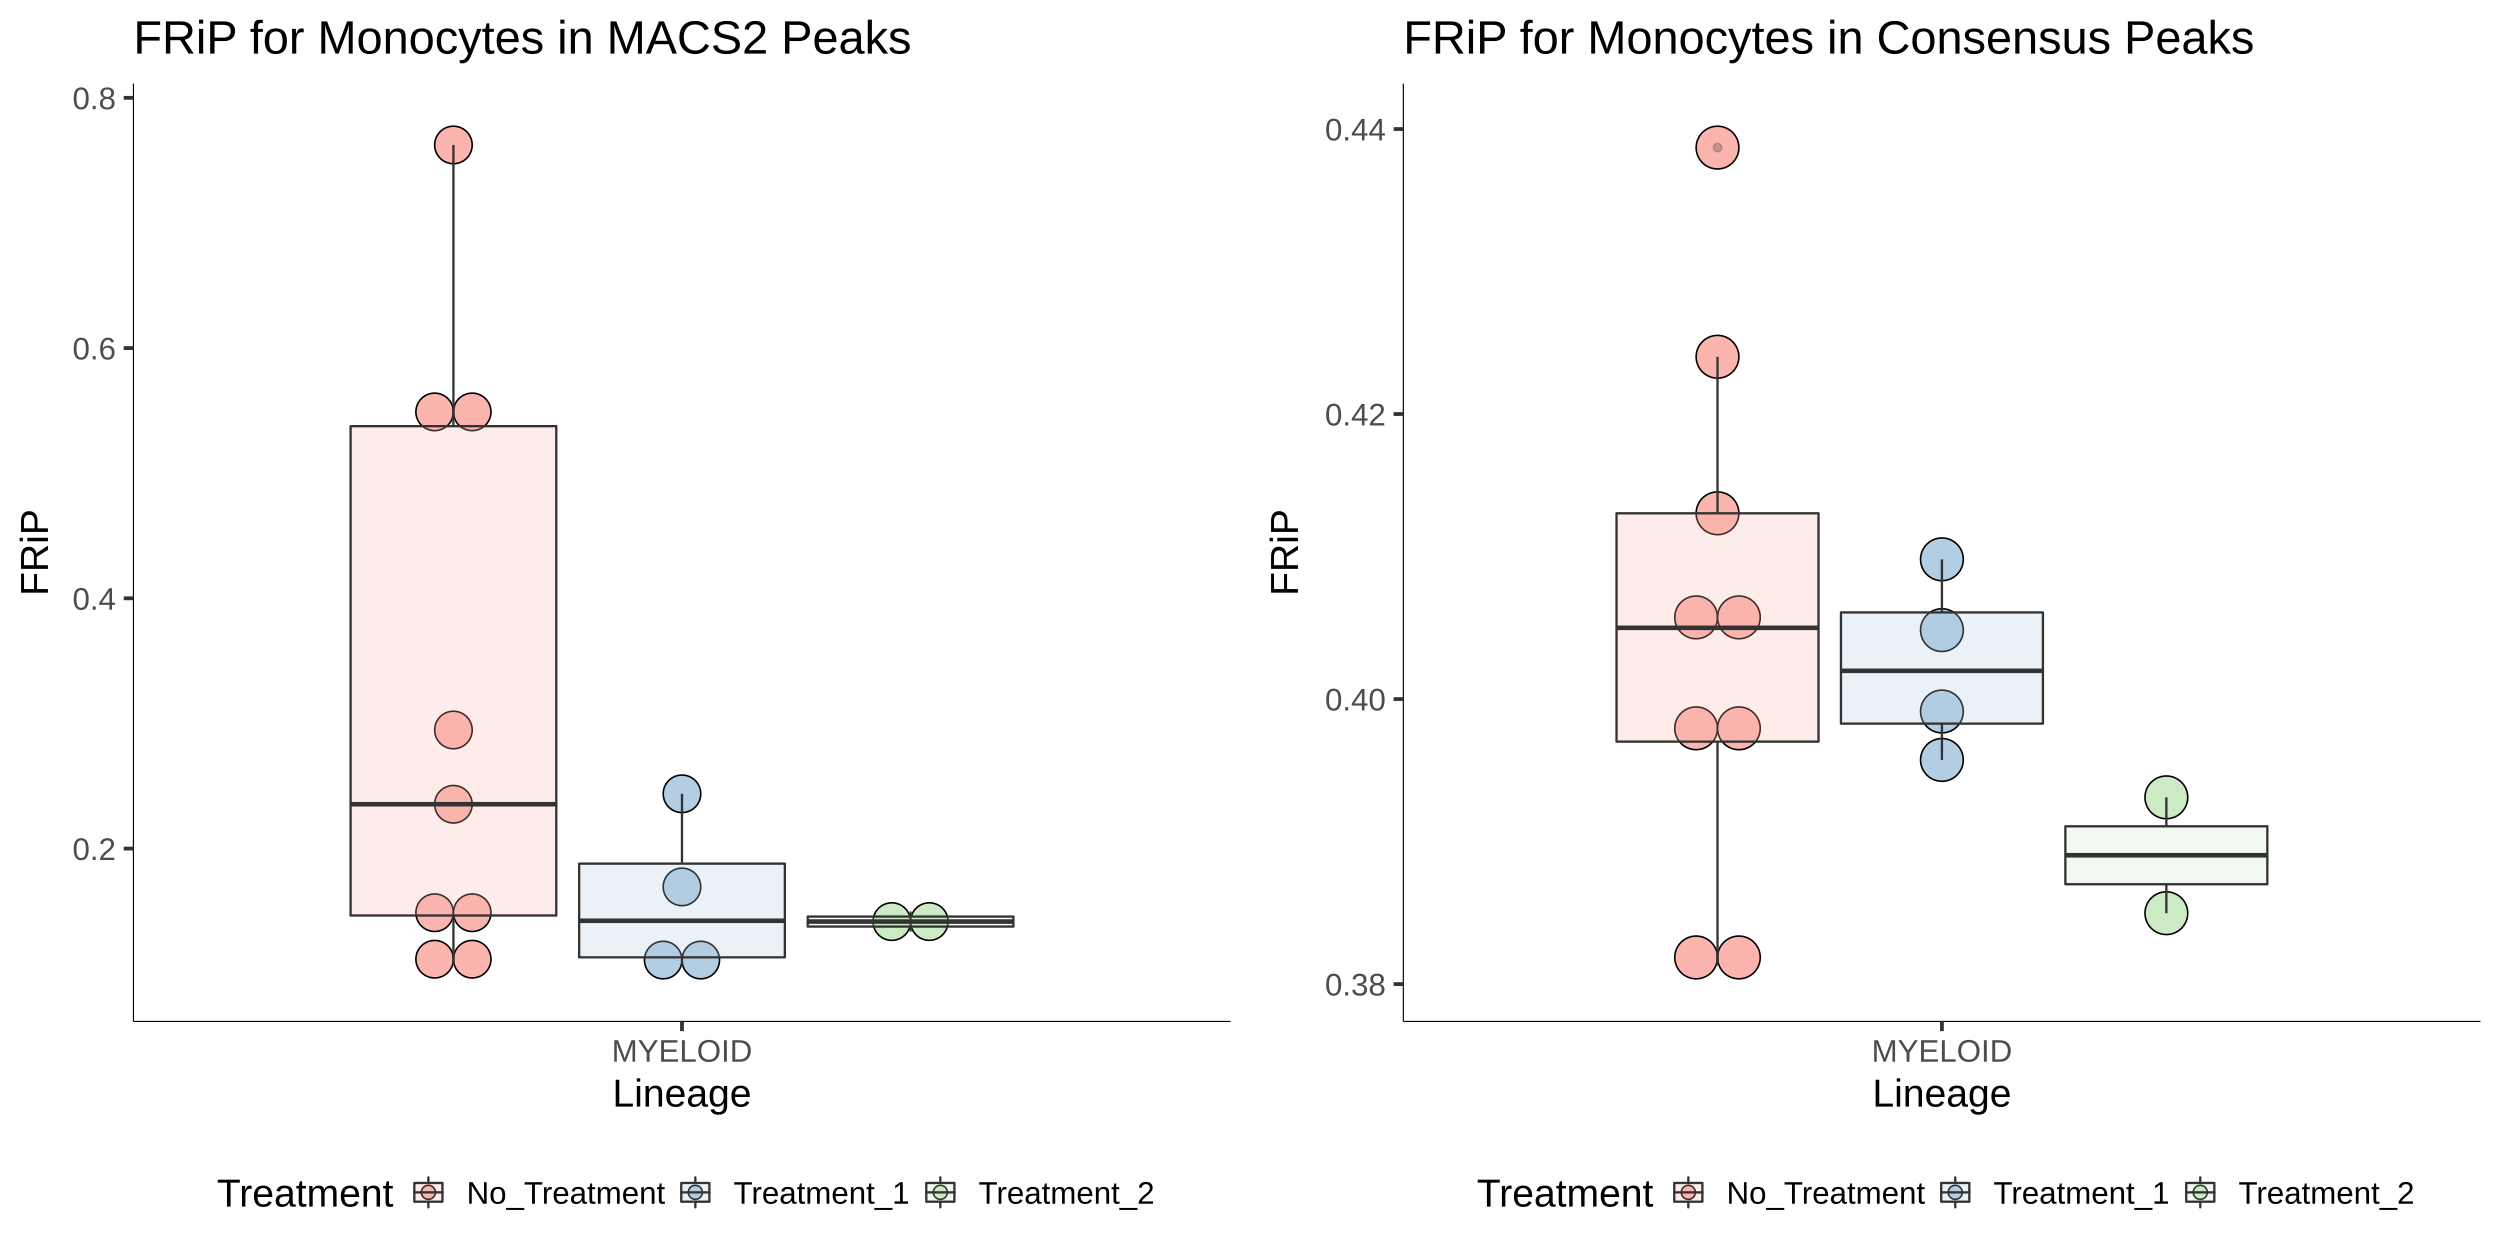
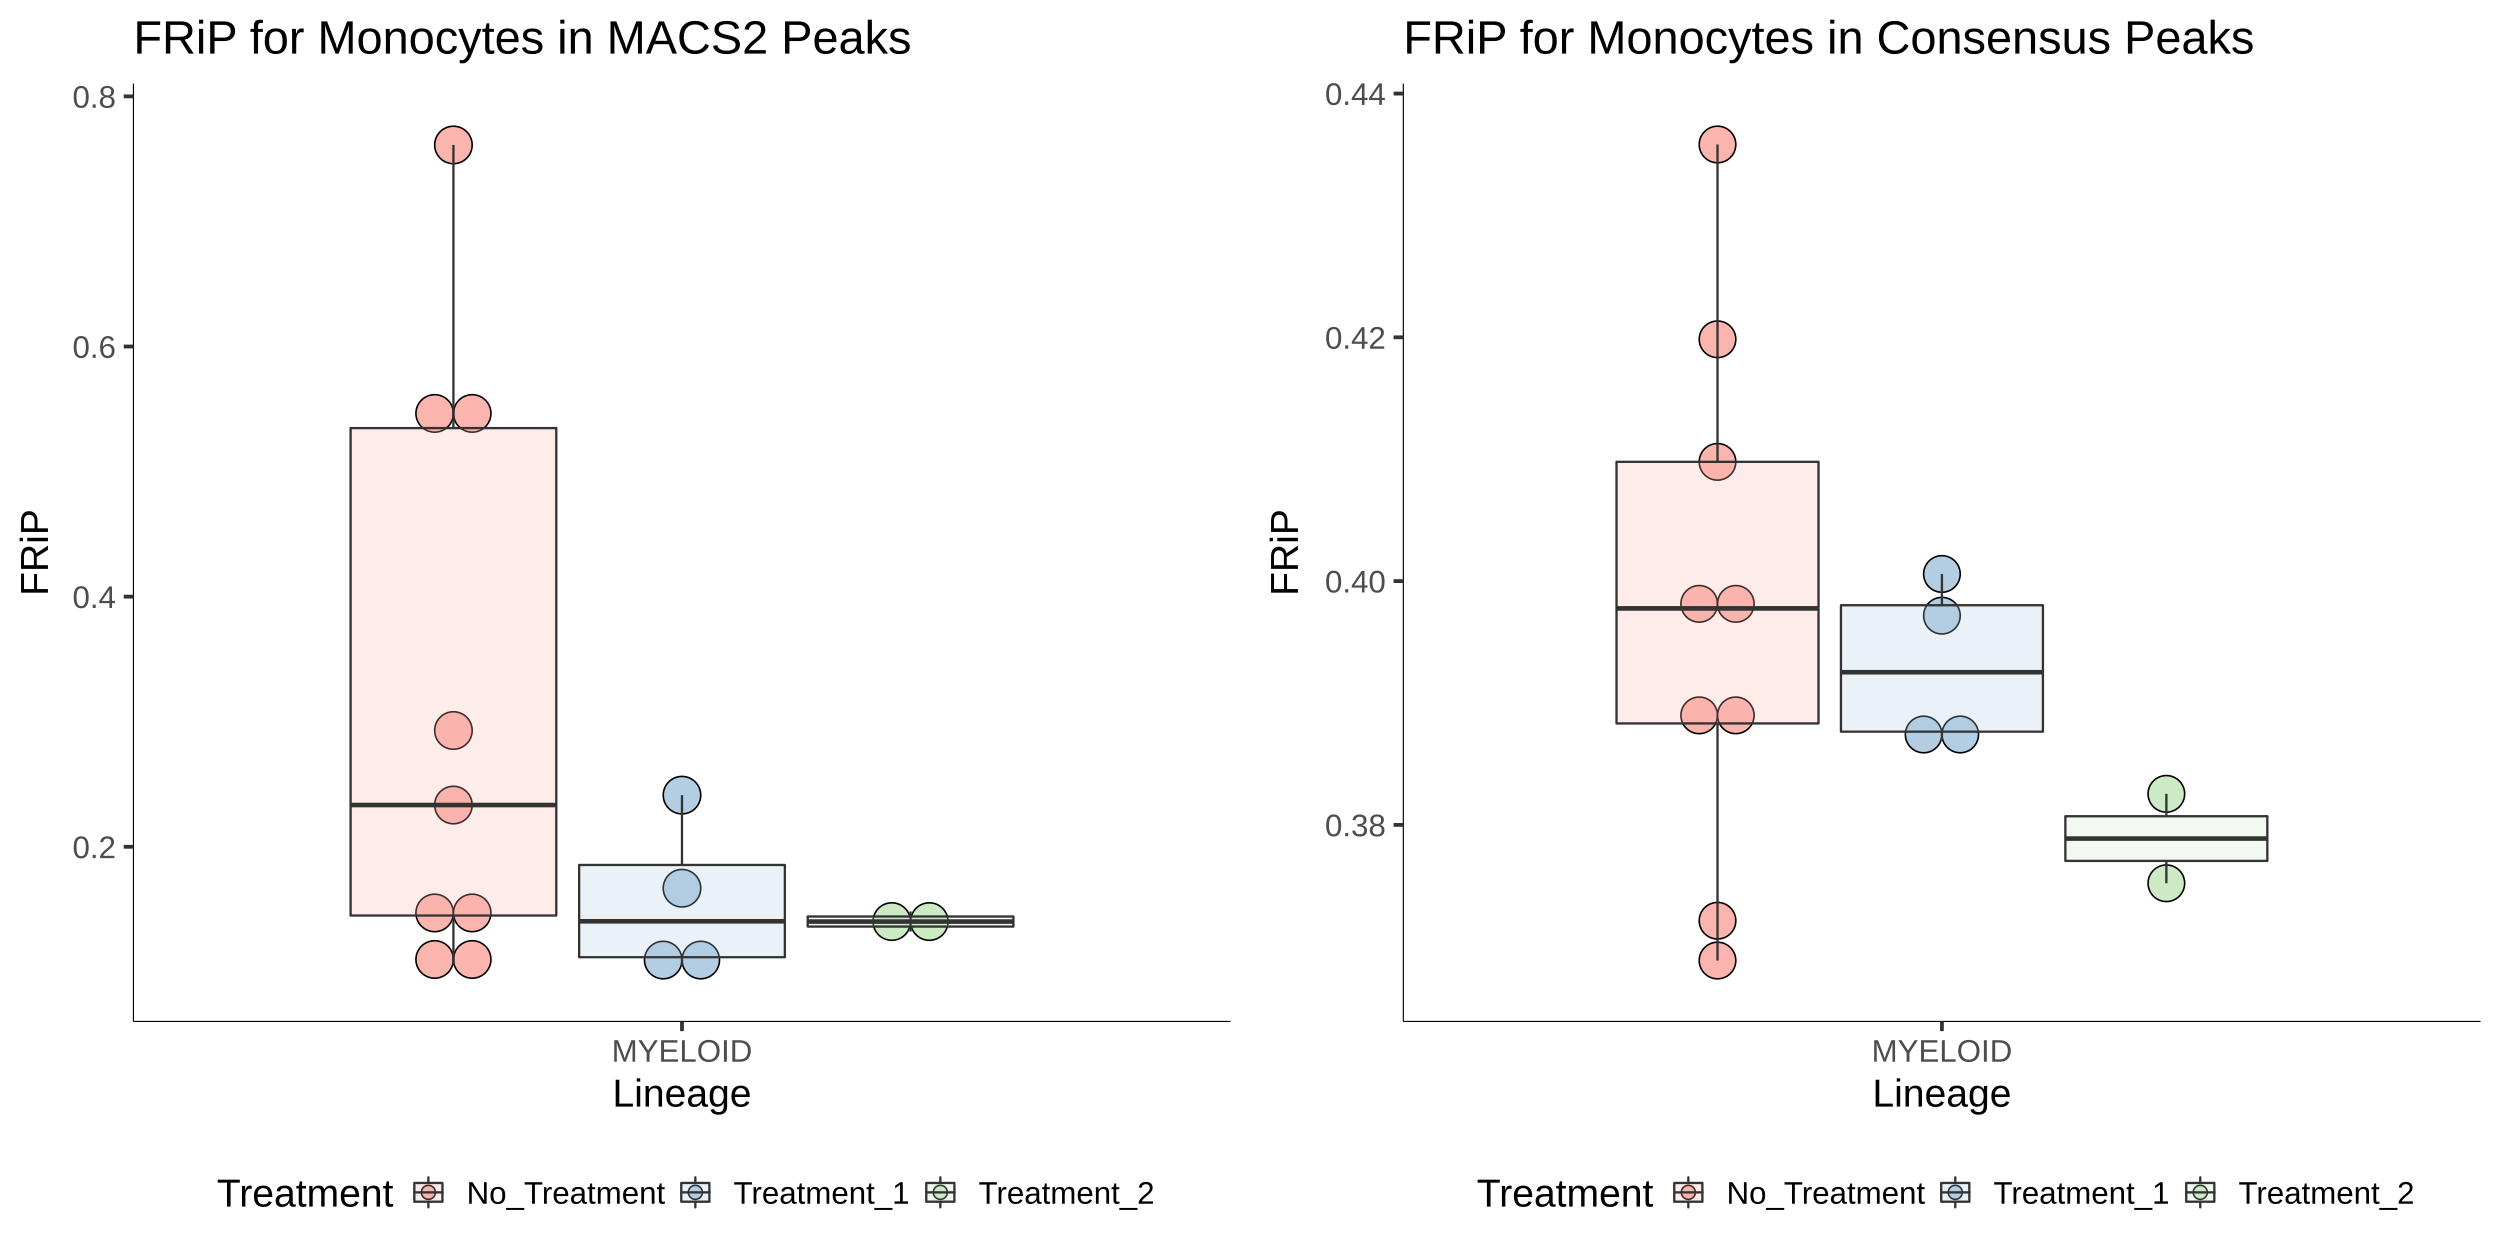
<svg xmlns="http://www.w3.org/2000/svg" class="svglite" width="1152.00pt" height="576.00pt" viewBox="0 0 1152.00 576.00">
  <defs>
    <style type="text/css">
    .svglite line, .svglite polyline, .svglite polygon, .svglite path, .svglite rect, .svglite circle {
      fill: none;
      stroke: #000000;
      stroke-linecap: round;
      stroke-linejoin: round;
      stroke-miterlimit: 10.00;
    }
  </style>
  </defs>
  <rect width="100%" height="100%" style="stroke: none; fill: none;" />
  <defs>
    <clipPath id="cpMC4wMHwxMTUyLjAwfDAuMDB8NTc2LjAw">
      <rect x="0.00" y="0.00" width="1152.00" height="576.00" />
    </clipPath>
  </defs>
  <g clip-path="url(#cpMC4wMHwxMTUyLjAwfDAuMDB8NTc2LjAw)">
</g>
  <defs>
    <clipPath id="cpMC4wMHw1NzYuMDB8MC4wMHw1NzYuMDA=">
      <rect x="0.00" y="0.00" width="576.00" height="576.00" />
    </clipPath>
  </defs>
  <g clip-path="url(#cpMC4wMHw1NzYuMDB8MC4wMHw1NzYuMDA=)">
    <rect x="0.00" y="0.00" width="576.00" height="576.00" style="stroke-width: 1.75; stroke: #FFFFFF; fill: #FFFFFF;" />
  </g>
  <g clip-path="url(#cpMC4wMHwxMTUyLjAwfDAuMDB8NTc2LjAw)">
</g>
  <defs>
    <clipPath id="cpNjEuNDl8NTY3LjAzfDM4LjUxfDQ3MC42OA==">
      <rect x="61.49" y="38.51" width="505.54" height="432.17" />
    </clipPath>
  </defs>
  <g clip-path="url(#cpNjEuNDl8NTY3LjAzfDM4LjUxfDQ3MC42OA==)">
    <rect x="61.49" y="38.51" width="505.54" height="432.17" style="stroke-width: 1.75; stroke: none; fill: #FFFFFF;" />
-     <circle cx="200.29" cy="442.00" r="8.65" style="stroke-width: 0.75; fill: #FBB4AE;" />
-     <circle cx="217.59" cy="442.00" r="8.65" style="stroke-width: 0.75; fill: #FBB4AE;" />
-     <circle cx="200.29" cy="420.58" r="8.65" style="stroke-width: 0.75; fill: #FBB4AE;" />
-     <circle cx="217.59" cy="420.58" r="8.65" style="stroke-width: 0.75; fill: #FBB4AE;" />
-     <circle cx="208.94" cy="370.60" r="8.65" style="stroke-width: 0.75; fill: #FBB4AE;" />
-     <circle cx="208.94" cy="336.38" r="8.65" style="stroke-width: 0.75; fill: #FBB4AE;" />
-     <circle cx="200.29" cy="189.80" r="8.65" style="stroke-width: 0.75; fill: #FBB4AE;" />
-     <circle cx="217.59" cy="189.80" r="8.65" style="stroke-width: 0.75; fill: #FBB4AE;" />
-     <circle cx="208.94" cy="66.80" r="8.65" style="stroke-width: 0.75; fill: #FBB4AE;" />
-     <circle cx="305.61" cy="442.39" r="8.65" style="stroke-width: 0.75; fill: #B3CDE3;" />
-     <circle cx="322.91" cy="442.39" r="8.65" style="stroke-width: 0.75; fill: #B3CDE3;" />
-     <circle cx="314.26" cy="408.68" r="8.65" style="stroke-width: 0.75; fill: #B3CDE3;" />
-     <circle cx="314.26" cy="365.79" r="8.65" style="stroke-width: 0.75; fill: #B3CDE3;" />
-     <circle cx="410.94" cy="424.66" r="8.65" style="stroke-width: 0.75; fill: #CCEBC5;" />
-     <circle cx="428.23" cy="424.66" r="8.65" style="stroke-width: 0.75; fill: #CCEBC5;" />
-     <line x1="208.94" y1="196.37" x2="208.94" y2="66.80" style="stroke-width: 1.07; stroke: #333333; stroke-linecap: butt;" />
-     <line x1="208.94" y1="421.86" x2="208.94" y2="444.17" style="stroke-width: 1.07; stroke: #333333; stroke-linecap: butt;" />
-     <polygon points="161.55,196.37 161.55,421.86 256.34,421.86 256.34,196.37 161.55,196.37 " style="stroke-width: 1.07; stroke: #333333; fill: #FBB4AE; fill-opacity: 0.25;" />
-     <line x1="161.55" y1="370.60" x2="256.34" y2="370.60" style="stroke-width: 2.13; stroke: #333333; stroke-linecap: butt;" />
-     <line x1="314.26" y1="397.96" x2="314.26" y2="365.79" style="stroke-width: 1.07; stroke: #333333; stroke-linecap: butt;" />
-     <line x1="314.26" y1="441.14" x2="314.26" y2="444.89" style="stroke-width: 1.07; stroke: #333333; stroke-linecap: butt;" />
-     <polygon points="266.87,397.96 266.87,441.14 361.66,441.14 361.66,397.96 266.87,397.96 " style="stroke-width: 1.07; stroke: #333333; fill: #B3CDE3; fill-opacity: 0.25;" />
-     <line x1="266.87" y1="424.28" x2="361.66" y2="424.28" style="stroke-width: 2.13; stroke: #333333; stroke-linecap: butt;" />
-     <line x1="419.58" y1="422.36" x2="419.58" y2="420.05" style="stroke-width: 1.07; stroke: #333333; stroke-linecap: butt;" />
-     <line x1="419.58" y1="426.96" x2="419.58" y2="429.27" style="stroke-width: 1.07; stroke: #333333; stroke-linecap: butt;" />
-     <polygon points="372.19,422.36 372.19,426.96 466.98,426.96 466.98,422.36 372.19,422.36 " style="stroke-width: 1.07; stroke: #333333; fill: #CCEBC5; fill-opacity: 0.25;" />
-     <line x1="372.19" y1="424.66" x2="466.98" y2="424.66" style="stroke-width: 2.13; stroke: #333333; stroke-linecap: butt;" />
+     <circle cx="200.30" cy="442.12" r="8.64" style="stroke-width: 0.75; fill: #FBB4AE;" />
+     <circle cx="217.59" cy="442.12" r="8.64" style="stroke-width: 0.75; fill: #FBB4AE;" />
+     <circle cx="200.30" cy="420.68" r="8.64" style="stroke-width: 0.75; fill: #FBB4AE;" />
+     <circle cx="217.59" cy="420.68" r="8.64" style="stroke-width: 0.75; fill: #FBB4AE;" />
+     <circle cx="208.94" cy="370.96" r="8.64" style="stroke-width: 0.75; fill: #FBB4AE;" />
+     <circle cx="208.94" cy="336.61" r="8.64" style="stroke-width: 0.75; fill: #FBB4AE;" />
+     <circle cx="200.30" cy="190.51" r="8.64" style="stroke-width: 0.75; fill: #FBB4AE;" />
+     <circle cx="217.59" cy="190.51" r="8.64" style="stroke-width: 0.75; fill: #FBB4AE;" />
+     <circle cx="208.94" cy="66.80" r="8.64" style="stroke-width: 0.75; fill: #FBB4AE;" />
+     <circle cx="305.62" cy="442.39" r="8.64" style="stroke-width: 0.75; fill: #B3CDE3;" />
+     <circle cx="322.91" cy="442.39" r="8.64" style="stroke-width: 0.75; fill: #B3CDE3;" />
+     <circle cx="314.26" cy="409.29" r="8.64" style="stroke-width: 0.75; fill: #B3CDE3;" />
+     <circle cx="314.26" cy="366.41" r="8.64" style="stroke-width: 0.75; fill: #B3CDE3;" />
+     <circle cx="410.94" cy="424.65" r="8.64" style="stroke-width: 0.75; fill: #CCEBC5;" />
+     <circle cx="428.23" cy="424.65" r="8.64" style="stroke-width: 0.75; fill: #CCEBC5;" />
+     <line x1="208.94" y1="197.26" x2="208.94" y2="66.80" style="stroke-width: 1.07; stroke: #333333; stroke-linecap: butt;" />
+     <line x1="208.94" y1="421.88" x2="208.94" y2="444.29" style="stroke-width: 1.07; stroke: #333333; stroke-linecap: butt;" />
+     <polygon points="161.55,197.26 161.55,421.88 256.34,421.88 256.34,197.26 161.55,197.26 " style="stroke-width: 1.07; stroke: #333333; fill: #FBB4AE; fill-opacity: 0.25;" />
+     <line x1="161.55" y1="370.96" x2="256.34" y2="370.96" style="stroke-width: 2.13; stroke: #333333; stroke-linecap: butt;" />
+     <line x1="314.26" y1="398.57" x2="314.26" y2="366.41" style="stroke-width: 1.07; stroke: #333333; stroke-linecap: butt;" />
+     <line x1="314.26" y1="441.08" x2="314.26" y2="445.01" style="stroke-width: 1.07; stroke: #333333; stroke-linecap: butt;" />
+     <polygon points="266.87,398.57 266.87,441.08 361.66,441.08 361.66,398.57 266.87,398.57 " style="stroke-width: 1.07; stroke: #333333; fill: #B3CDE3; fill-opacity: 0.25;" />
+     <line x1="266.87" y1="424.53" x2="361.66" y2="424.53" style="stroke-width: 2.13; stroke: #333333; stroke-linecap: butt;" />
+     <line x1="419.58" y1="422.33" x2="419.58" y2="420.01" style="stroke-width: 1.07; stroke: #333333; stroke-linecap: butt;" />
+     <line x1="419.58" y1="426.97" x2="419.58" y2="429.28" style="stroke-width: 1.07; stroke: #333333; stroke-linecap: butt;" />
+     <polygon points="372.19,422.33 372.19,426.97 466.98,426.97 466.98,422.33 372.19,422.33 " style="stroke-width: 1.07; stroke: #333333; fill: #CCEBC5; fill-opacity: 0.25;" />
+     <line x1="372.19" y1="424.65" x2="466.98" y2="424.65" style="stroke-width: 2.13; stroke: #333333; stroke-linecap: butt;" />
  </g>
  <g clip-path="url(#cpMC4wMHwxMTUyLjAwfDAuMDB8NTc2LjAw)">
    <polyline points="61.49,470.68 61.49,38.51 " style="stroke-width: 0.53; stroke-linecap: butt;" />
-     <text x="53.42" y="396.28" text-anchor="end" style="font-size: 14.40px; fill: #4D4D4D; font-family: Arimo;" textLength="22.89px" lengthAdjust="spacingAndGlyphs">0.2</text>
-     <text x="53.42" y="280.96" text-anchor="end" style="font-size: 14.40px; fill: #4D4D4D; font-family: Arimo;" textLength="22.89px" lengthAdjust="spacingAndGlyphs">0.4</text>
-     <text x="53.42" y="165.64" text-anchor="end" style="font-size: 14.40px; fill: #4D4D4D; font-family: Arimo;" textLength="22.89px" lengthAdjust="spacingAndGlyphs">0.6</text>
-     <text x="53.42" y="50.32" text-anchor="end" style="font-size: 14.40px; fill: #4D4D4D; font-family: Arimo;" textLength="22.89px" lengthAdjust="spacingAndGlyphs">0.8</text>
-     <polyline points="57.01,391.03 61.49,391.03 " style="stroke-width: 1.75; stroke: #333333; stroke-linecap: butt;" />
-     <polyline points="57.01,275.71 61.49,275.71 " style="stroke-width: 1.75; stroke: #333333; stroke-linecap: butt;" />
-     <polyline points="57.01,160.39 61.49,160.39 " style="stroke-width: 1.75; stroke: #333333; stroke-linecap: butt;" />
-     <polyline points="57.01,45.07 61.49,45.07 " style="stroke-width: 1.75; stroke: #333333; stroke-linecap: butt;" />
+     <text x="53.42" y="395.43" text-anchor="end" style="font-size: 14.40px; fill: #4D4D4D; font-family: Arimo;" textLength="22.89px" lengthAdjust="spacingAndGlyphs">0.2</text>
+     <text x="53.42" y="280.16" text-anchor="end" style="font-size: 14.40px; fill: #4D4D4D; font-family: Arimo;" textLength="22.89px" lengthAdjust="spacingAndGlyphs">0.4</text>
+     <text x="53.42" y="164.90" text-anchor="end" style="font-size: 14.40px; fill: #4D4D4D; font-family: Arimo;" textLength="22.89px" lengthAdjust="spacingAndGlyphs">0.6</text>
+     <text x="53.42" y="49.64" text-anchor="end" style="font-size: 14.40px; fill: #4D4D4D; font-family: Arimo;" textLength="22.89px" lengthAdjust="spacingAndGlyphs">0.8</text>
+     <polyline points="57.01,390.18 61.49,390.18 " style="stroke-width: 1.75; stroke: #333333; stroke-linecap: butt;" />
+     <polyline points="57.01,274.92 61.49,274.92 " style="stroke-width: 1.75; stroke: #333333; stroke-linecap: butt;" />
+     <polyline points="57.01,159.66 61.49,159.66 " style="stroke-width: 1.75; stroke: #333333; stroke-linecap: butt;" />
+     <polyline points="57.01,44.40 61.49,44.40 " style="stroke-width: 1.75; stroke: #333333; stroke-linecap: butt;" />
    <polyline points="61.49,470.68 567.03,470.68 " style="stroke-width: 0.53; stroke-linecap: butt;" />
    <polyline points="314.26,475.16 314.26,470.68 " style="stroke-width: 1.75; stroke: #333333; stroke-linecap: butt;" />
    <text x="314.26" y="489.24" text-anchor="middle" style="font-size: 14.40px; fill: #4D4D4D; font-family: Arimo;" textLength="64.47px" lengthAdjust="spacingAndGlyphs">MYELOID</text>
    <text x="314.26" y="509.93" text-anchor="middle" style="font-size: 18.00px; font-family: Arimo;" textLength="71.04px" lengthAdjust="spacingAndGlyphs">Lineage</text>
    <text transform="translate(22.09,254.60) rotate(-90)" text-anchor="middle" style="font-size: 18.00px; font-family: Arimo;" textLength="38.72px" lengthAdjust="spacingAndGlyphs">FRiP</text>
    <rect x="90.96" y="531.82" width="446.60" height="35.21" style="stroke-width: 1.75; stroke: none; fill: #FFFFFF;" />
    <text x="99.93" y="555.99" style="font-size: 18.00px; font-family: Arimo;" textLength="91.58px" lengthAdjust="spacingAndGlyphs">Treatment</text>
    <rect x="188.76" y="540.79" width="17.28" height="17.28" style="stroke-width: 1.75; stroke: none; fill: #FFFFFF;" />
    <circle cx="197.40" cy="549.43" r="3.24" style="stroke-width: 0.75; fill: #FBB4AE;" />
    <polyline points="197.40,556.34 197.40,553.75 " style="stroke-width: 1.07; stroke: #333333;" />
    <polyline points="197.40,545.11 197.40,542.52 " style="stroke-width: 1.07; stroke: #333333;" />
    <rect x="190.92" y="545.11" width="12.96" height="8.64" style="stroke-width: 1.07; stroke: #333333; fill: #FBB4AE; fill-opacity: 0.25;" />
    <polyline points="190.92,549.43 203.88,549.43 " style="stroke-width: 1.07; stroke: #333333;" />
    <rect x="311.77" y="540.79" width="17.28" height="17.28" style="stroke-width: 1.75; stroke: none; fill: #FFFFFF;" />
    <circle cx="320.41" cy="549.43" r="3.24" style="stroke-width: 0.75; fill: #B3CDE3;" />
    <polyline points="320.41,556.34 320.41,553.75 " style="stroke-width: 1.07; stroke: #333333;" />
    <polyline points="320.41,545.11 320.41,542.52 " style="stroke-width: 1.07; stroke: #333333;" />
    <rect x="313.93" y="545.11" width="12.96" height="8.64" style="stroke-width: 1.07; stroke: #333333; fill: #B3CDE3; fill-opacity: 0.25;" />
    <polyline points="313.93,549.43 326.89,549.43 " style="stroke-width: 1.07; stroke: #333333;" />
    <rect x="424.67" y="540.79" width="17.28" height="17.28" style="stroke-width: 1.75; stroke: none; fill: #FFFFFF;" />
    <circle cx="433.31" cy="549.43" r="3.24" style="stroke-width: 0.75; fill: #CCEBC5;" />
    <polyline points="433.31,556.34 433.31,553.75 " style="stroke-width: 1.07; stroke: #333333;" />
    <polyline points="433.31,545.11 433.31,542.52 " style="stroke-width: 1.07; stroke: #333333;" />
    <rect x="426.83" y="545.11" width="12.96" height="8.64" style="stroke-width: 1.07; stroke: #333333; fill: #CCEBC5; fill-opacity: 0.25;" />
    <polyline points="426.83,549.43 439.79,549.43 " style="stroke-width: 1.07; stroke: #333333;" />
    <text x="215.01" y="554.67" style="font-size: 14.40px; font-family: Arimo;" textLength="100.01px" lengthAdjust="spacingAndGlyphs">No_Treatment</text>
    <text x="338.01" y="554.67" style="font-size: 14.40px; font-family: Arimo;" textLength="89.60px" lengthAdjust="spacingAndGlyphs">Treatment_1</text>
    <text x="450.91" y="554.67" style="font-size: 14.40px; font-family: Arimo;" textLength="89.60px" lengthAdjust="spacingAndGlyphs">Treatment_2</text>
    <text x="61.49" y="24.71" style="font-size: 21.60px; font-family: Arimo;" textLength="384.59px" lengthAdjust="spacingAndGlyphs">FRiP for Monocytes in MACS2 Peaks</text>
  </g>
  <defs>
    <clipPath id="cpNTc2LjAwfDExNTIuMDB8MC4wMHw1NzYuMDA=">
      <rect x="576.00" y="0.00" width="576.00" height="576.00" />
    </clipPath>
  </defs>
  <g clip-path="url(#cpNTc2LjAwfDExNTIuMDB8MC4wMHw1NzYuMDA=)">
    <rect x="576.00" y="0.00" width="576.00" height="576.00" style="stroke-width: 1.75; stroke: #FFFFFF; fill: #FFFFFF;" />
  </g>
  <g clip-path="url(#cpMC4wMHwxMTUyLjAwfDAuMDB8NTc2LjAw)">
</g>
  <defs>
    <clipPath id="cpNjQ2LjY1fDExNDMuMDN8MzguNTF8NDcwLjY4">
      <rect x="646.65" y="38.51" width="496.38" height="432.17" />
    </clipPath>
  </defs>
  <g clip-path="url(#cpNjQ2LjY1fDExNDMuMDN8MzguNTF8NDcwLjY4)">
    <rect x="646.65" y="38.51" width="496.38" height="432.17" style="stroke-width: 1.75; stroke: none; fill: #FFFFFF;" />
-     <circle cx="781.58" cy="441.19" r="9.85" style="stroke-width: 0.75; fill: #FBB4AE;" />
-     <circle cx="801.28" cy="441.19" r="9.85" style="stroke-width: 0.75; fill: #FBB4AE;" />
-     <circle cx="781.58" cy="335.61" r="9.85" style="stroke-width: 0.75; fill: #FBB4AE;" />
-     <circle cx="801.28" cy="335.61" r="9.85" style="stroke-width: 0.75; fill: #FBB4AE;" />
-     <circle cx="781.58" cy="284.49" r="9.85" style="stroke-width: 0.75; fill: #FBB4AE;" />
-     <circle cx="801.28" cy="284.49" r="9.85" style="stroke-width: 0.75; fill: #FBB4AE;" />
-     <circle cx="791.43" cy="236.52" r="9.85" style="stroke-width: 0.75; fill: #FBB4AE;" />
-     <circle cx="791.43" cy="164.40" r="9.85" style="stroke-width: 0.75; fill: #FBB4AE;" />
-     <circle cx="791.43" cy="68.01" r="9.85" style="stroke-width: 0.75; fill: #FBB4AE;" />
-     <circle cx="894.84" cy="350.17" r="9.85" style="stroke-width: 0.75; fill: #B3CDE3;" />
-     <circle cx="894.84" cy="327.86" r="9.85" style="stroke-width: 0.75; fill: #B3CDE3;" />
-     <circle cx="894.84" cy="290.36" r="9.85" style="stroke-width: 0.75; fill: #B3CDE3;" />
-     <circle cx="894.84" cy="257.74" r="9.85" style="stroke-width: 0.75; fill: #B3CDE3;" />
-     <circle cx="998.26" cy="420.79" r="9.85" style="stroke-width: 0.75; fill: #CCEBC5;" />
-     <circle cx="998.26" cy="367.42" r="9.85" style="stroke-width: 0.75; fill: #CCEBC5;" />
-     <circle cx="791.43" cy="68.01" r="1.95" style="stroke-width: 0.71; stroke: #333333; stroke-opacity: 0.25; fill: #333333; fill-opacity: 0.25;" />
-     <line x1="791.43" y1="236.52" x2="791.43" y2="164.40" style="stroke-width: 1.07; stroke: #333333; stroke-linecap: butt;" />
-     <line x1="791.43" y1="341.75" x2="791.43" y2="444.90" style="stroke-width: 1.07; stroke: #333333; stroke-linecap: butt;" />
-     <polygon points="744.89,236.52 744.89,341.75 837.97,341.75 837.97,236.52 744.89,236.52 " style="stroke-width: 1.07; stroke: #333333; fill: #FBB4AE; fill-opacity: 0.25;" />
-     <line x1="744.89" y1="289.31" x2="837.97" y2="289.31" style="stroke-width: 2.13; stroke: #333333; stroke-linecap: butt;" />
-     <line x1="894.84" y1="282.21" x2="894.84" y2="257.74" style="stroke-width: 1.07; stroke: #333333; stroke-linecap: butt;" />
-     <line x1="894.84" y1="333.44" x2="894.84" y2="350.17" style="stroke-width: 1.07; stroke: #333333; stroke-linecap: butt;" />
-     <polygon points="848.31,282.21 848.31,333.44 941.38,333.44 941.38,282.21 848.31,282.21 " style="stroke-width: 1.07; stroke: #333333; fill: #B3CDE3; fill-opacity: 0.25;" />
-     <line x1="848.31" y1="309.11" x2="941.38" y2="309.11" style="stroke-width: 2.13; stroke: #333333; stroke-linecap: butt;" />
-     <line x1="998.26" y1="380.76" x2="998.26" y2="367.42" style="stroke-width: 1.07; stroke: #333333; stroke-linecap: butt;" />
-     <line x1="998.26" y1="407.45" x2="998.26" y2="420.79" style="stroke-width: 1.07; stroke: #333333; stroke-linecap: butt;" />
-     <polygon points="951.72,380.76 951.72,407.45 1044.79,407.45 1044.79,380.76 951.72,380.76 " style="stroke-width: 1.07; stroke: #333333; fill: #CCEBC5; fill-opacity: 0.25;" />
-     <line x1="951.72" y1="394.11" x2="1044.79" y2="394.11" style="stroke-width: 2.13; stroke: #333333; stroke-linecap: butt;" />
+     <circle cx="791.43" cy="442.61" r="8.43" style="stroke-width: 0.75; fill: #FBB4AE;" />
+     <circle cx="791.43" cy="424.26" r="8.43" style="stroke-width: 0.75; fill: #FBB4AE;" />
+     <circle cx="783.00" cy="329.64" r="8.43" style="stroke-width: 0.75; fill: #FBB4AE;" />
+     <circle cx="799.86" cy="329.64" r="8.43" style="stroke-width: 0.75; fill: #FBB4AE;" />
+     <circle cx="783.00" cy="278.25" r="8.43" style="stroke-width: 0.75; fill: #FBB4AE;" />
+     <circle cx="799.86" cy="278.25" r="8.43" style="stroke-width: 0.75; fill: #FBB4AE;" />
+     <circle cx="791.43" cy="212.82" r="8.43" style="stroke-width: 0.75; fill: #FBB4AE;" />
+     <circle cx="791.43" cy="156.35" r="8.43" style="stroke-width: 0.75; fill: #FBB4AE;" />
+     <circle cx="791.43" cy="66.58" r="8.43" style="stroke-width: 0.75; fill: #FBB4AE;" />
+     <circle cx="886.42" cy="338.45" r="8.43" style="stroke-width: 0.75; fill: #B3CDE3;" />
+     <circle cx="903.27" cy="338.45" r="8.43" style="stroke-width: 0.75; fill: #B3CDE3;" />
+     <circle cx="894.84" cy="283.70" r="8.43" style="stroke-width: 0.75; fill: #B3CDE3;" />
+     <circle cx="894.84" cy="264.49" r="8.43" style="stroke-width: 0.75; fill: #B3CDE3;" />
+     <circle cx="998.26" cy="407.01" r="8.43" style="stroke-width: 0.75; fill: #CCEBC5;" />
+     <circle cx="998.26" cy="365.81" r="8.43" style="stroke-width: 0.75; fill: #CCEBC5;" />
+     <line x1="791.43" y1="212.82" x2="791.43" y2="66.58" style="stroke-width: 1.07; stroke: #333333; stroke-linecap: butt;" />
+     <line x1="791.43" y1="333.35" x2="791.43" y2="442.61" style="stroke-width: 1.07; stroke: #333333; stroke-linecap: butt;" />
+     <polygon points="744.89,212.82 744.89,333.35 837.97,333.35 837.97,212.82 744.89,212.82 " style="stroke-width: 1.07; stroke: #333333; fill: #FBB4AE; fill-opacity: 0.25;" />
+     <line x1="744.89" y1="280.35" x2="837.97" y2="280.35" style="stroke-width: 2.13; stroke: #333333; stroke-linecap: butt;" />
+     <line x1="894.84" y1="278.90" x2="894.84" y2="264.49" style="stroke-width: 1.07; stroke: #333333; stroke-linecap: butt;" />
+     <line x1="894.84" y1="337.15" x2="894.84" y2="341.05" style="stroke-width: 1.07; stroke: #333333; stroke-linecap: butt;" />
+     <polygon points="848.31,278.90 848.31,337.15 941.38,337.15 941.38,278.90 848.31,278.90 " style="stroke-width: 1.07; stroke: #333333; fill: #B3CDE3; fill-opacity: 0.25;" />
+     <line x1="848.31" y1="309.77" x2="941.38" y2="309.77" style="stroke-width: 2.13; stroke: #333333; stroke-linecap: butt;" />
+     <line x1="998.26" y1="376.11" x2="998.26" y2="365.81" style="stroke-width: 1.07; stroke: #333333; stroke-linecap: butt;" />
+     <line x1="998.26" y1="396.71" x2="998.26" y2="407.01" style="stroke-width: 1.07; stroke: #333333; stroke-linecap: butt;" />
+     <polygon points="951.72,376.11 951.72,396.71 1044.79,396.71 1044.79,376.11 951.72,376.11 " style="stroke-width: 1.07; stroke: #333333; fill: #CCEBC5; fill-opacity: 0.25;" />
+     <line x1="951.72" y1="386.41" x2="1044.79" y2="386.41" style="stroke-width: 2.13; stroke: #333333; stroke-linecap: butt;" />
  </g>
  <g clip-path="url(#cpMC4wMHwxMTUyLjAwfDAuMDB8NTc2LjAw)">
    <polyline points="646.65,470.68 646.65,38.51 " style="stroke-width: 0.53; stroke-linecap: butt;" />
-     <text x="638.58" y="458.71" text-anchor="end" style="font-size: 14.40px; fill: #4D4D4D; font-family: Arimo;" textLength="32.05px" lengthAdjust="spacingAndGlyphs">0.38</text>
-     <text x="638.58" y="327.38" text-anchor="end" style="font-size: 14.40px; fill: #4D4D4D; font-family: Arimo;" textLength="32.05px" lengthAdjust="spacingAndGlyphs">0.40</text>
-     <text x="638.58" y="196.05" text-anchor="end" style="font-size: 14.40px; fill: #4D4D4D; font-family: Arimo;" textLength="32.05px" lengthAdjust="spacingAndGlyphs">0.42</text>
-     <text x="638.58" y="64.72" text-anchor="end" style="font-size: 14.40px; fill: #4D4D4D; font-family: Arimo;" textLength="32.05px" lengthAdjust="spacingAndGlyphs">0.44</text>
-     <polyline points="642.17,453.46 646.65,453.46 " style="stroke-width: 1.75; stroke: #333333; stroke-linecap: butt;" />
-     <polyline points="642.17,322.13 646.65,322.13 " style="stroke-width: 1.75; stroke: #333333; stroke-linecap: butt;" />
-     <polyline points="642.17,190.80 646.65,190.80 " style="stroke-width: 1.75; stroke: #333333; stroke-linecap: butt;" />
-     <polyline points="642.17,59.47 646.65,59.47 " style="stroke-width: 1.75; stroke: #333333; stroke-linecap: butt;" />
+     <text x="638.58" y="385.35" text-anchor="end" style="font-size: 14.40px; fill: #4D4D4D; font-family: Arimo;" textLength="32.05px" lengthAdjust="spacingAndGlyphs">0.38</text>
+     <text x="638.58" y="273.02" text-anchor="end" style="font-size: 14.40px; fill: #4D4D4D; font-family: Arimo;" textLength="32.05px" lengthAdjust="spacingAndGlyphs">0.40</text>
+     <text x="638.58" y="160.69" text-anchor="end" style="font-size: 14.40px; fill: #4D4D4D; font-family: Arimo;" textLength="32.05px" lengthAdjust="spacingAndGlyphs">0.42</text>
+     <text x="638.58" y="48.35" text-anchor="end" style="font-size: 14.40px; fill: #4D4D4D; font-family: Arimo;" textLength="32.05px" lengthAdjust="spacingAndGlyphs">0.44</text>
+     <polyline points="642.17,380.11 646.65,380.11 " style="stroke-width: 1.75; stroke: #333333; stroke-linecap: butt;" />
+     <polyline points="642.17,267.78 646.65,267.78 " style="stroke-width: 1.75; stroke: #333333; stroke-linecap: butt;" />
+     <polyline points="642.17,155.44 646.65,155.44 " style="stroke-width: 1.75; stroke: #333333; stroke-linecap: butt;" />
+     <polyline points="642.17,43.11 646.65,43.11 " style="stroke-width: 1.75; stroke: #333333; stroke-linecap: butt;" />
    <polyline points="646.65,470.68 1143.03,470.68 " style="stroke-width: 0.53; stroke-linecap: butt;" />
    <polyline points="894.84,475.16 894.84,470.68 " style="stroke-width: 1.75; stroke: #333333; stroke-linecap: butt;" />
    <text x="894.84" y="489.24" text-anchor="middle" style="font-size: 14.40px; fill: #4D4D4D; font-family: Arimo;" textLength="64.47px" lengthAdjust="spacingAndGlyphs">MYELOID</text>
    <text x="894.84" y="509.93" text-anchor="middle" style="font-size: 18.00px; font-family: Arimo;" textLength="71.04px" lengthAdjust="spacingAndGlyphs">Lineage</text>
    <text transform="translate(598.09,254.60) rotate(-90)" text-anchor="middle" style="font-size: 18.00px; font-family: Arimo;" textLength="38.72px" lengthAdjust="spacingAndGlyphs">FRiP</text>
    <rect x="671.54" y="531.82" width="446.60" height="35.21" style="stroke-width: 1.75; stroke: none; fill: #FFFFFF;" />
    <text x="680.51" y="555.99" style="font-size: 18.00px; font-family: Arimo;" textLength="91.58px" lengthAdjust="spacingAndGlyphs">Treatment</text>
    <rect x="769.34" y="540.79" width="17.28" height="17.28" style="stroke-width: 1.75; stroke: none; fill: #FFFFFF;" />
    <circle cx="777.98" cy="549.43" r="3.24" style="stroke-width: 0.75; fill: #FBB4AE;" />
    <polyline points="777.98,556.34 777.98,553.75 " style="stroke-width: 1.07; stroke: #333333;" />
    <polyline points="777.98,545.11 777.98,542.52 " style="stroke-width: 1.07; stroke: #333333;" />
    <rect x="771.50" y="545.11" width="12.96" height="8.64" style="stroke-width: 1.07; stroke: #333333; fill: #FBB4AE; fill-opacity: 0.25;" />
    <polyline points="771.50,549.43 784.46,549.43 " style="stroke-width: 1.07; stroke: #333333;" />
    <rect x="892.35" y="540.79" width="17.28" height="17.28" style="stroke-width: 1.75; stroke: none; fill: #FFFFFF;" />
    <circle cx="900.99" cy="549.43" r="3.24" style="stroke-width: 0.75; fill: #B3CDE3;" />
    <polyline points="900.99,556.34 900.99,553.75 " style="stroke-width: 1.07; stroke: #333333;" />
    <polyline points="900.99,545.11 900.99,542.52 " style="stroke-width: 1.07; stroke: #333333;" />
    <rect x="894.51" y="545.11" width="12.96" height="8.64" style="stroke-width: 1.07; stroke: #333333; fill: #B3CDE3; fill-opacity: 0.25;" />
    <polyline points="894.51,549.43 907.47,549.43 " style="stroke-width: 1.07; stroke: #333333;" />
    <rect x="1005.25" y="540.79" width="17.28" height="17.28" style="stroke-width: 1.75; stroke: none; fill: #FFFFFF;" />
    <circle cx="1013.89" cy="549.43" r="3.24" style="stroke-width: 0.75; fill: #CCEBC5;" />
    <polyline points="1013.89,556.34 1013.89,553.75 " style="stroke-width: 1.07; stroke: #333333;" />
    <polyline points="1013.89,545.11 1013.89,542.52 " style="stroke-width: 1.07; stroke: #333333;" />
    <rect x="1007.41" y="545.11" width="12.96" height="8.64" style="stroke-width: 1.07; stroke: #333333; fill: #CCEBC5; fill-opacity: 0.25;" />
    <polyline points="1007.41,549.43 1020.37,549.43 " style="stroke-width: 1.07; stroke: #333333;" />
    <text x="795.59" y="554.67" style="font-size: 14.40px; font-family: Arimo;" textLength="100.01px" lengthAdjust="spacingAndGlyphs">No_Treatment</text>
    <text x="918.59" y="554.67" style="font-size: 14.40px; font-family: Arimo;" textLength="89.60px" lengthAdjust="spacingAndGlyphs">Treatment_1</text>
    <text x="1031.49" y="554.67" style="font-size: 14.40px; font-family: Arimo;" textLength="89.60px" lengthAdjust="spacingAndGlyphs">Treatment_2</text>
    <text x="646.65" y="24.71" style="font-size: 21.60px; font-family: Arimo;" textLength="425.41px" lengthAdjust="spacingAndGlyphs">FRiP for Monocytes in Consensus Peaks</text>
  </g>
</svg>
